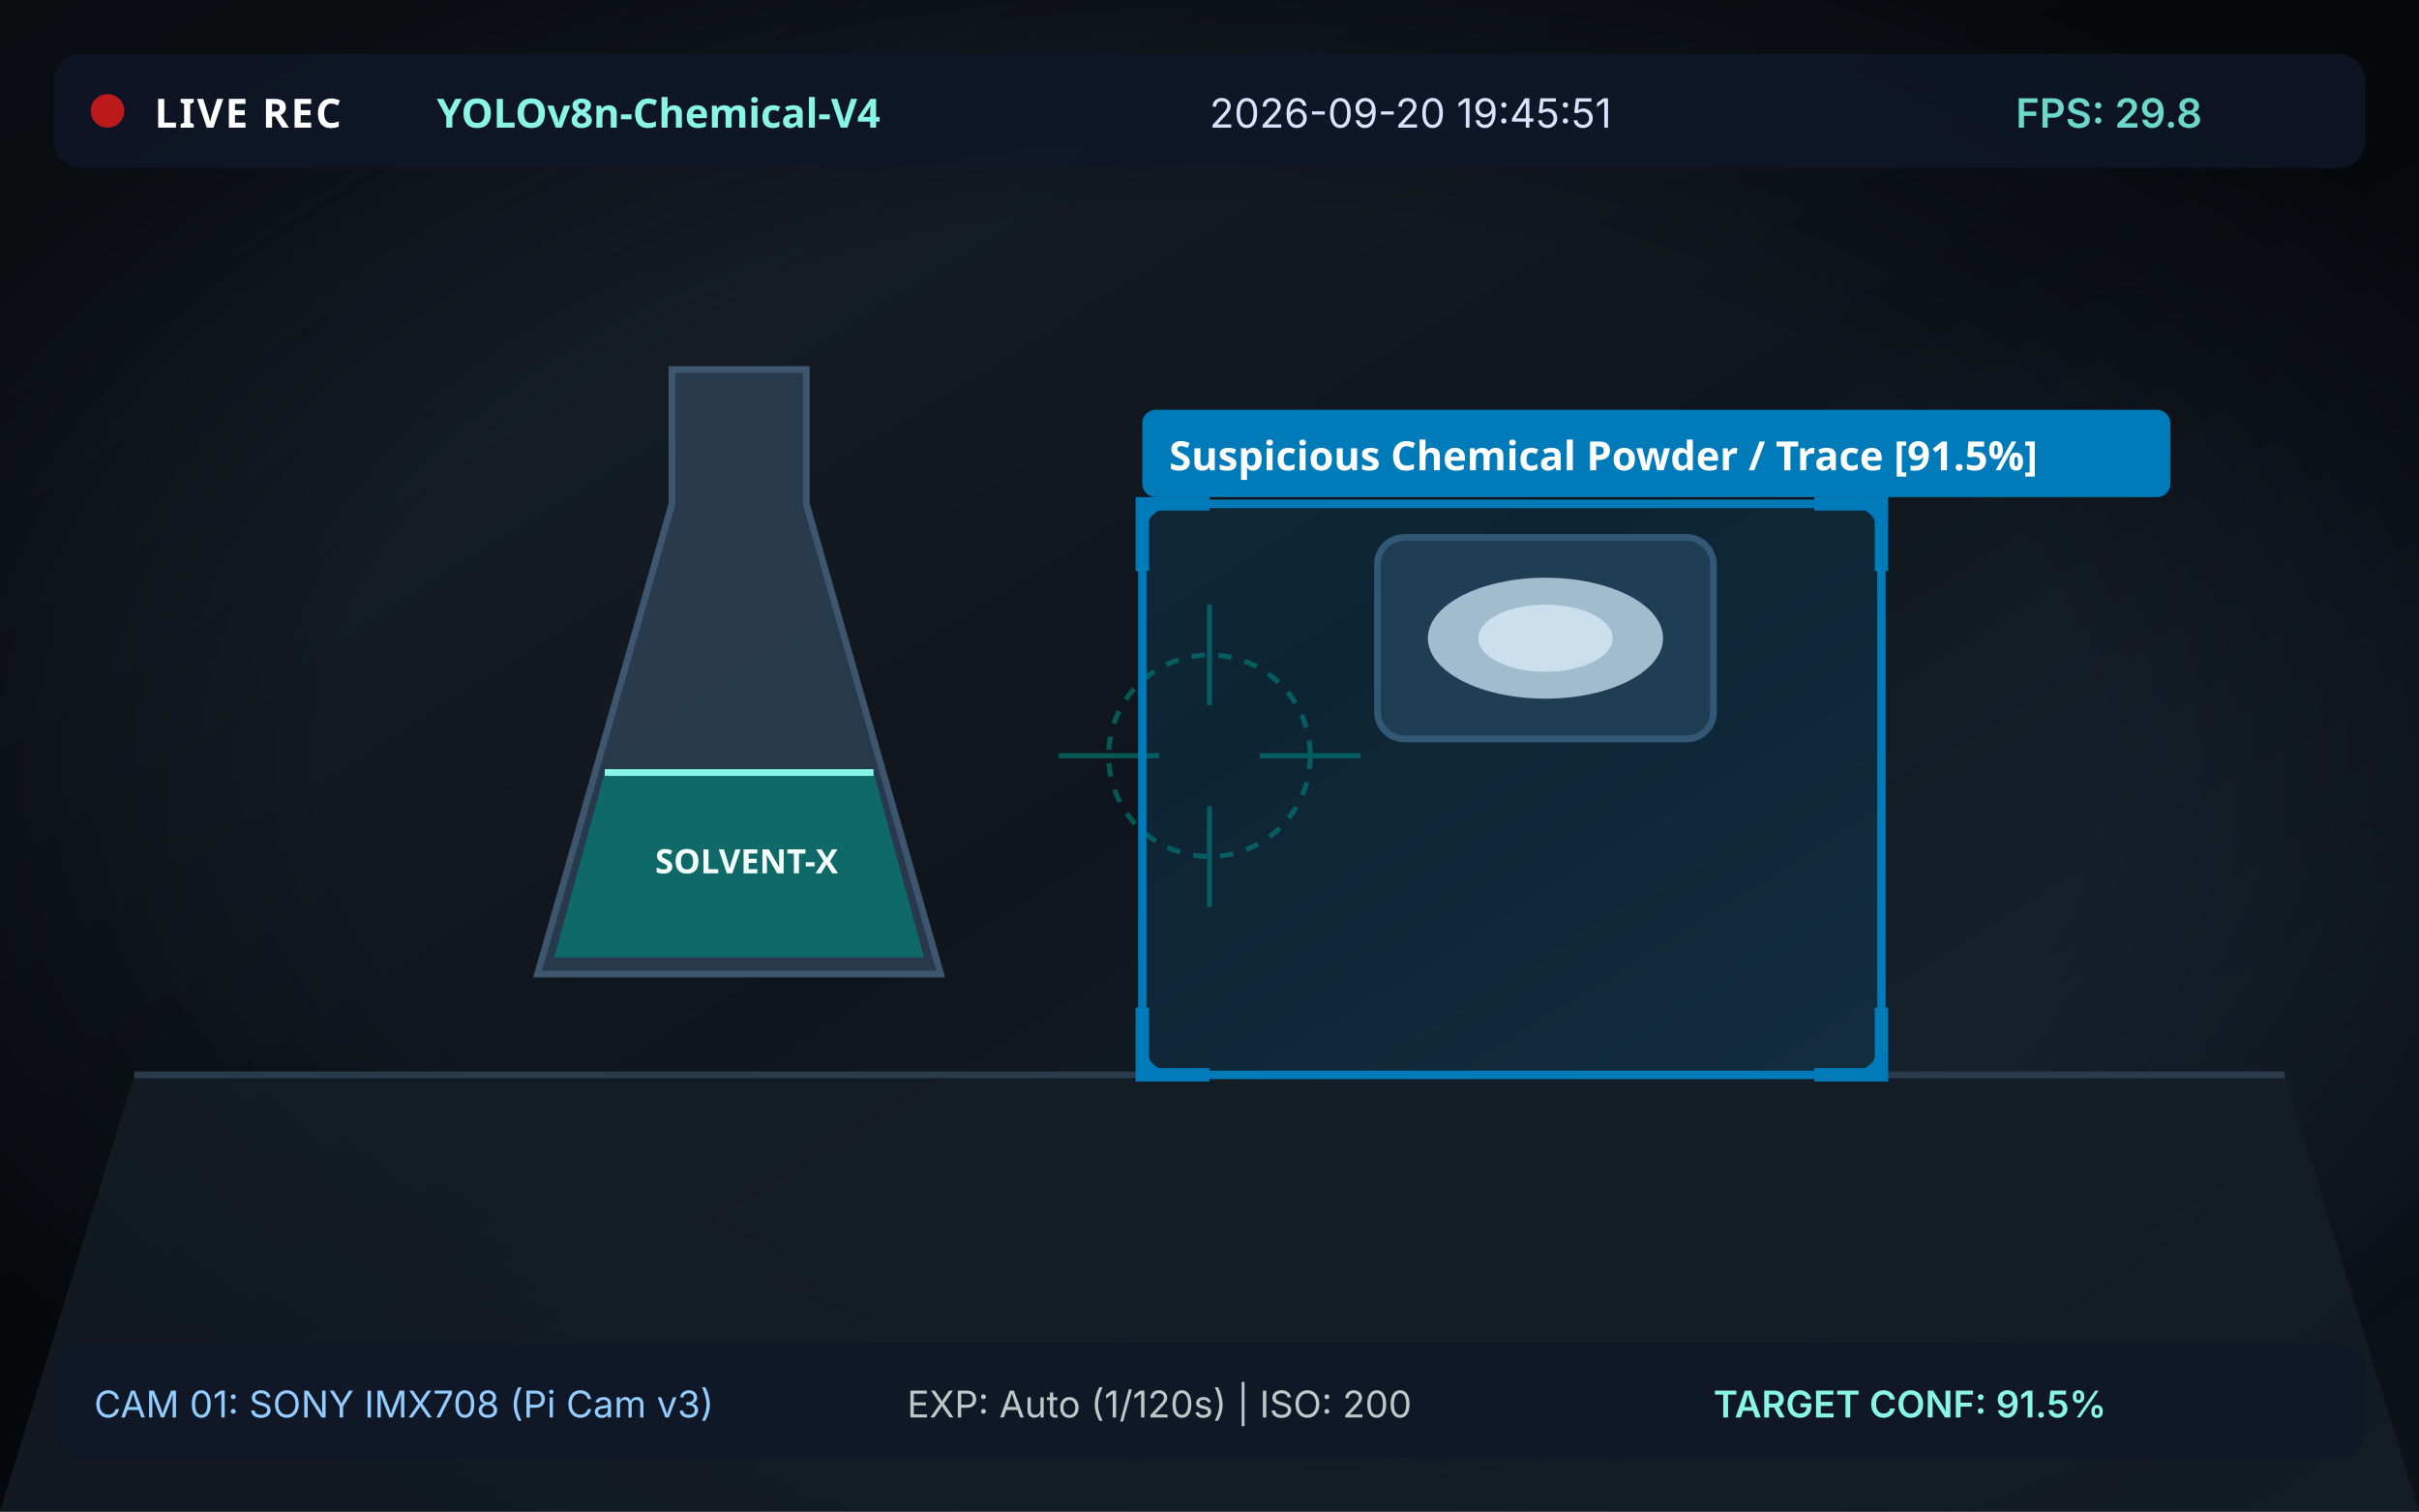
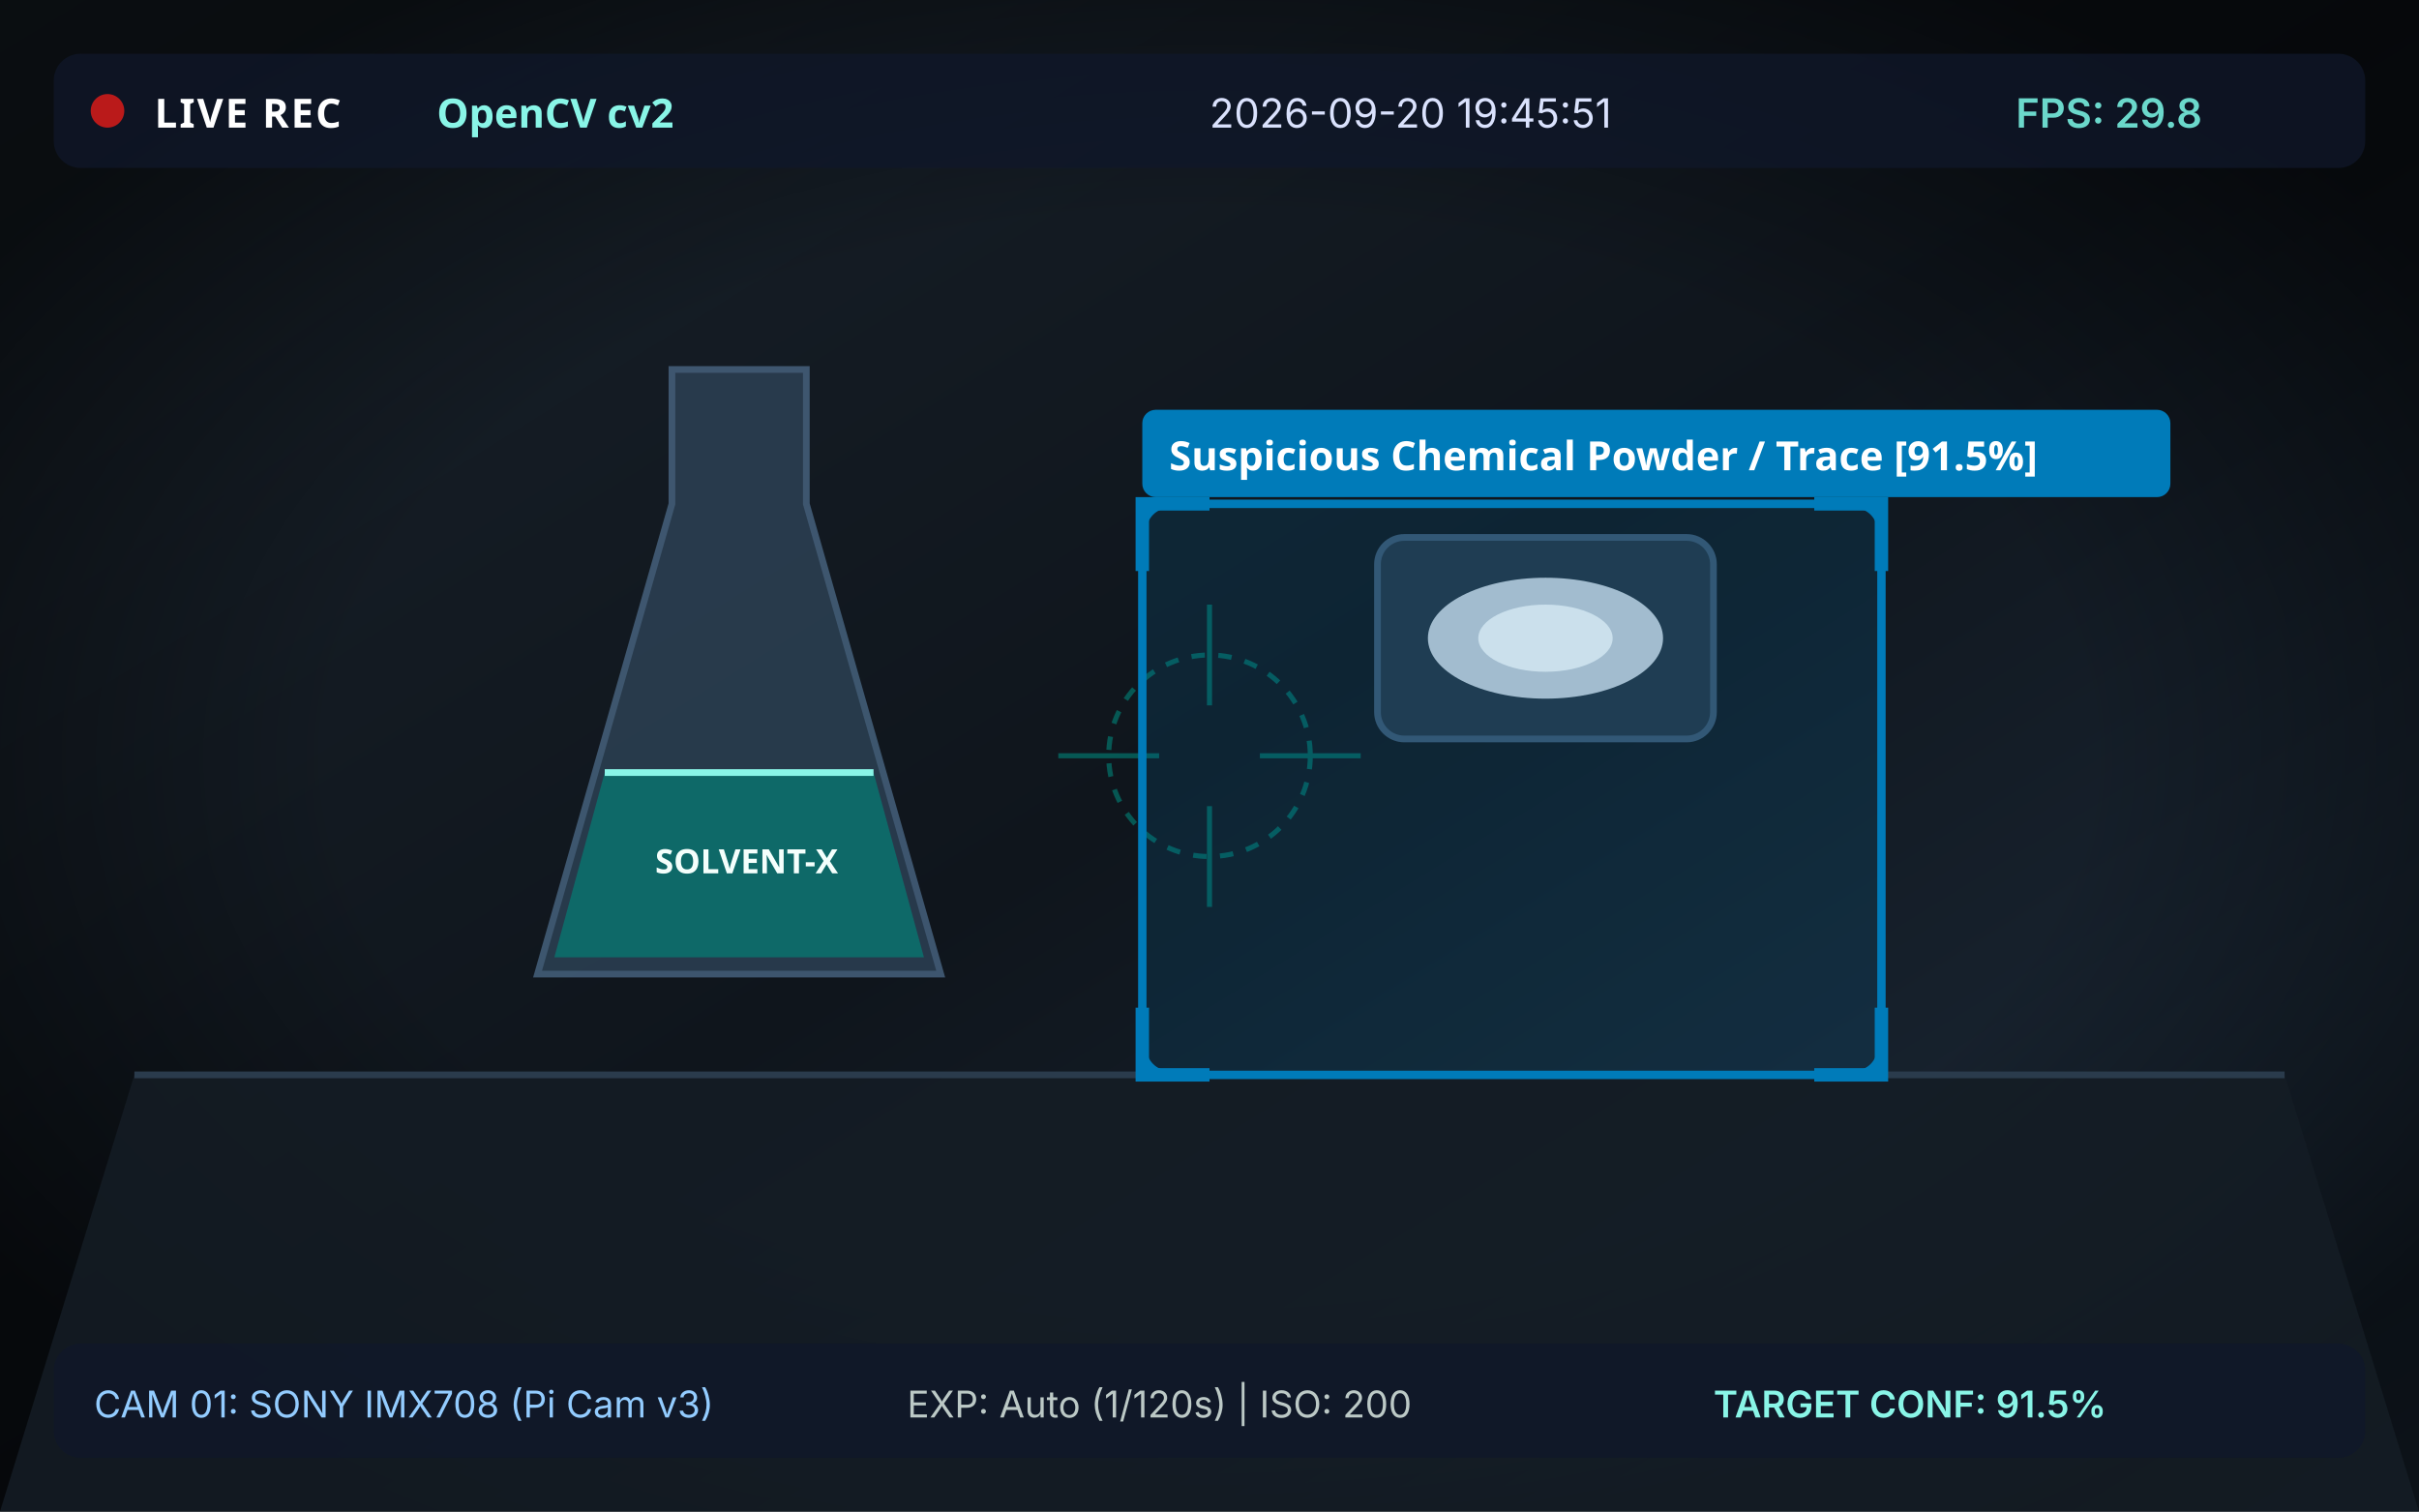
<svg xmlns="http://www.w3.org/2000/svg" viewBox="0 0 720 450" width="720" height="450">
  <defs>
    <linearGradient id="bgGrad" x1="0%" y1="0%" x2="100%" y2="100%">
      <stop offset="0%" stop-color="#19222b" />
      <stop offset="50%" stop-color="#0f151c" />
      <stop offset="100%" stop-color="#1e2d3d" />
    </linearGradient>
    <radialGradient id="vignette" cx="50%" cy="50%" r="60%">
      <stop offset="60%" stop-color="transparent" />
      <stop offset="100%" stop-color="rgba(0,0,0,0.6)" />
    </radialGradient>
  </defs>
  <rect width="720" height="450" fill="url(#bgGrad)" />
  <rect width="720" height="450" fill="url(#vignette)" />
  <polygon points="40,320 680,320 720,450 0,450" fill="#141c24" opacity="0.85" />
  <line x1="40" y1="320" x2="680" y2="320" stroke="#2a3b4c" stroke-width="2" />
  <g transform="translate(160, 110)">
    <path d="M40 0 L80 0 L80 40 L120 180 L0 180 L40 40 Z" fill="#2d4256" stroke="#486582" stroke-width="2" opacity="0.8" />
    <path d="M20 120 L100 120 L115 175 L5 175 Z" fill="#008378" opacity="0.65" />
    <line x1="20" y1="120" x2="100" y2="120" stroke="#89f5e7" stroke-width="2" />
    <text x="35" y="150" fill="#f4fffc" font-size="10" font-family="sans-serif" font-weight="bold">SOLVENT-X</text>
  </g>
  <g transform="translate(410, 160)">
    <rect x="0" y="0" width="100" height="60" rx="8" fill="#243342" stroke="#3b526b" stroke-width="2" />
    <ellipse cx="50" cy="30" rx="35" ry="18" fill="#d9e2ec" opacity="0.85" />
    <ellipse cx="50" cy="30" rx="20" ry="10" fill="#f0f4f8" opacity="0.95" />
  </g>
  <g stroke="#008378" stroke-width="1.5" opacity="0.6">
    <circle cx="360" cy="225" r="30" fill="none" stroke-dasharray="4,4" />
    <line x1="360" y1="180" x2="360" y2="210" />
    <line x1="360" y1="240" x2="360" y2="270" />
    <line x1="315" y1="225" x2="345" y2="225" />
    <line x1="375" y1="225" x2="405" y2="225" />
  </g>
  <g>
    <rect x="340" y="150" width="220" height="170" fill="rgba(0, 123, 185, 0.15)" stroke="#007bb9" stroke-width="2.5" rx="8" />
    <path d="M340 170 L340 150 L360 150" stroke="#007bb9" stroke-width="4" fill="none" />
    <path d="M540 150 L560 150 L560 170" stroke="#007bb9" stroke-width="4" fill="none" />
    <path d="M340 300 L340 320 L360 320" stroke="#007bb9" stroke-width="4" fill="none" />
    <path d="M540 320 L560 320 L560 300" stroke="#007bb9" stroke-width="4" fill="none" />
    <rect x="340" y="122" width="306" height="26" fill="#007bb9" rx="4" />
    <text x="348" y="140" fill="#ffffff" font-family="'Plus Jakarta Sans', sans-serif" font-weight="700" font-size="12">
          Suspicious Chemical Powder / Trace [91.5%]
        </text>
  </g>
  <rect x="16" y="16" width="688" height="34" rx="8" fill="rgba(15, 23, 42, 0.75)" />
  <circle cx="32" cy="33" r="5" fill="#ba1a1a">
    <animate attributeName="opacity" values="1;0.2;1" dur="1.5s" repeatCount="indefinite" />
  </circle>
  <text x="46" y="38" fill="#ffffff" font-family="'Plus Jakarta Sans', sans-serif" font-weight="700" font-size="12" letter-spacing="0.05em">LIVE REC</text>
-   <text x="130" y="38" fill="#89f5e7" font-family="'Plus Jakarta Sans', sans-serif" font-weight="600" font-size="12">YOLOv8n-Chemical-V4</text>
+   <text x="130" y="38" fill="#89f5e7" font-family="'Plus Jakarta Sans', sans-serif" font-weight="600" font-size="12">OpenCV cv2</text>
  <text x="360" y="38" fill="#dae2fd" font-family="'Inter', sans-serif" font-size="12">2026-09-20 19:45:51</text>
  <text x="600" y="38" fill="#6bd8cb" font-family="'Inter', sans-serif" font-weight="600" font-size="12">FPS: 29.8</text>
  <rect x="16" y="400" width="688" height="34" rx="8" fill="rgba(15, 23, 42, 0.75)" />
  <text x="28" y="422" fill="#93ccff" font-family="'Inter', sans-serif" font-size="11">CAM 01: SONY IMX708 (Pi Cam v3)</text>
  <text x="270" y="422" fill="#bcc9c6" font-family="'Inter', sans-serif" font-size="11">EXP: Auto (1/120s) | ISO: 200</text>
  <text x="510" y="422" fill="#89f5e7" font-family="'Inter', sans-serif" font-weight="600" font-size="11">TARGET CONF: 91.5%</text>
</svg>
